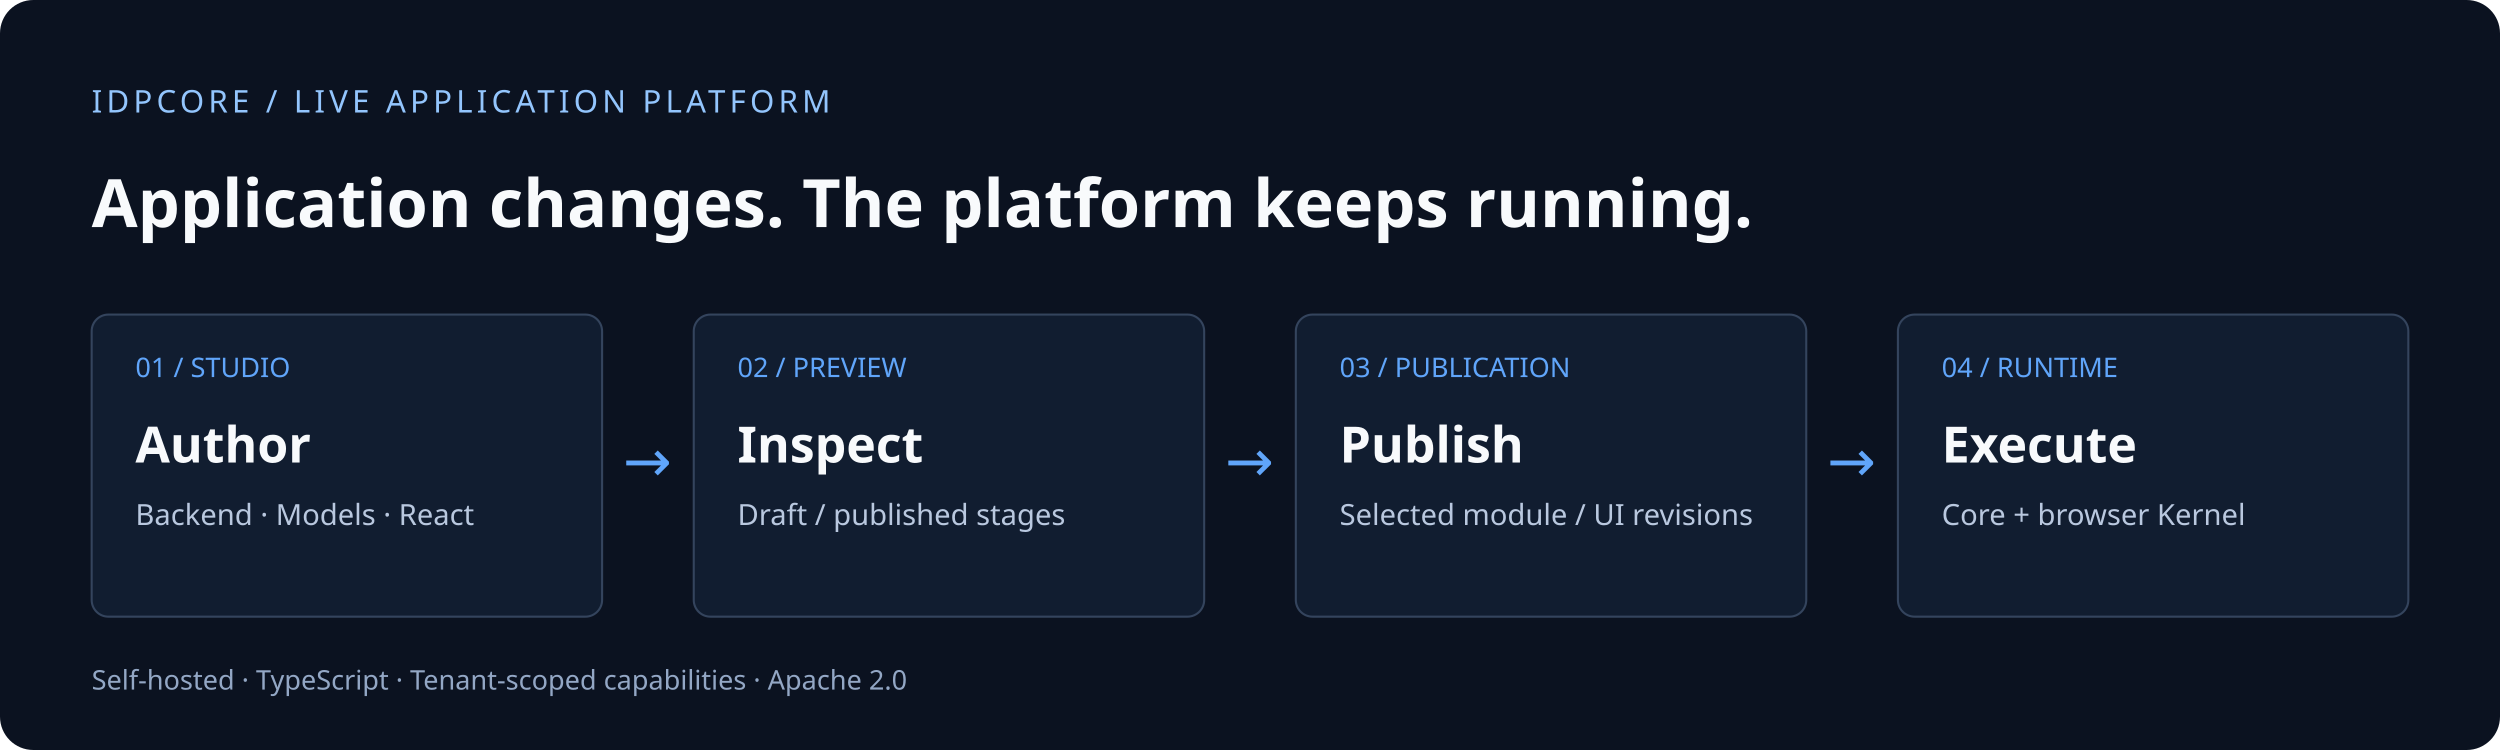
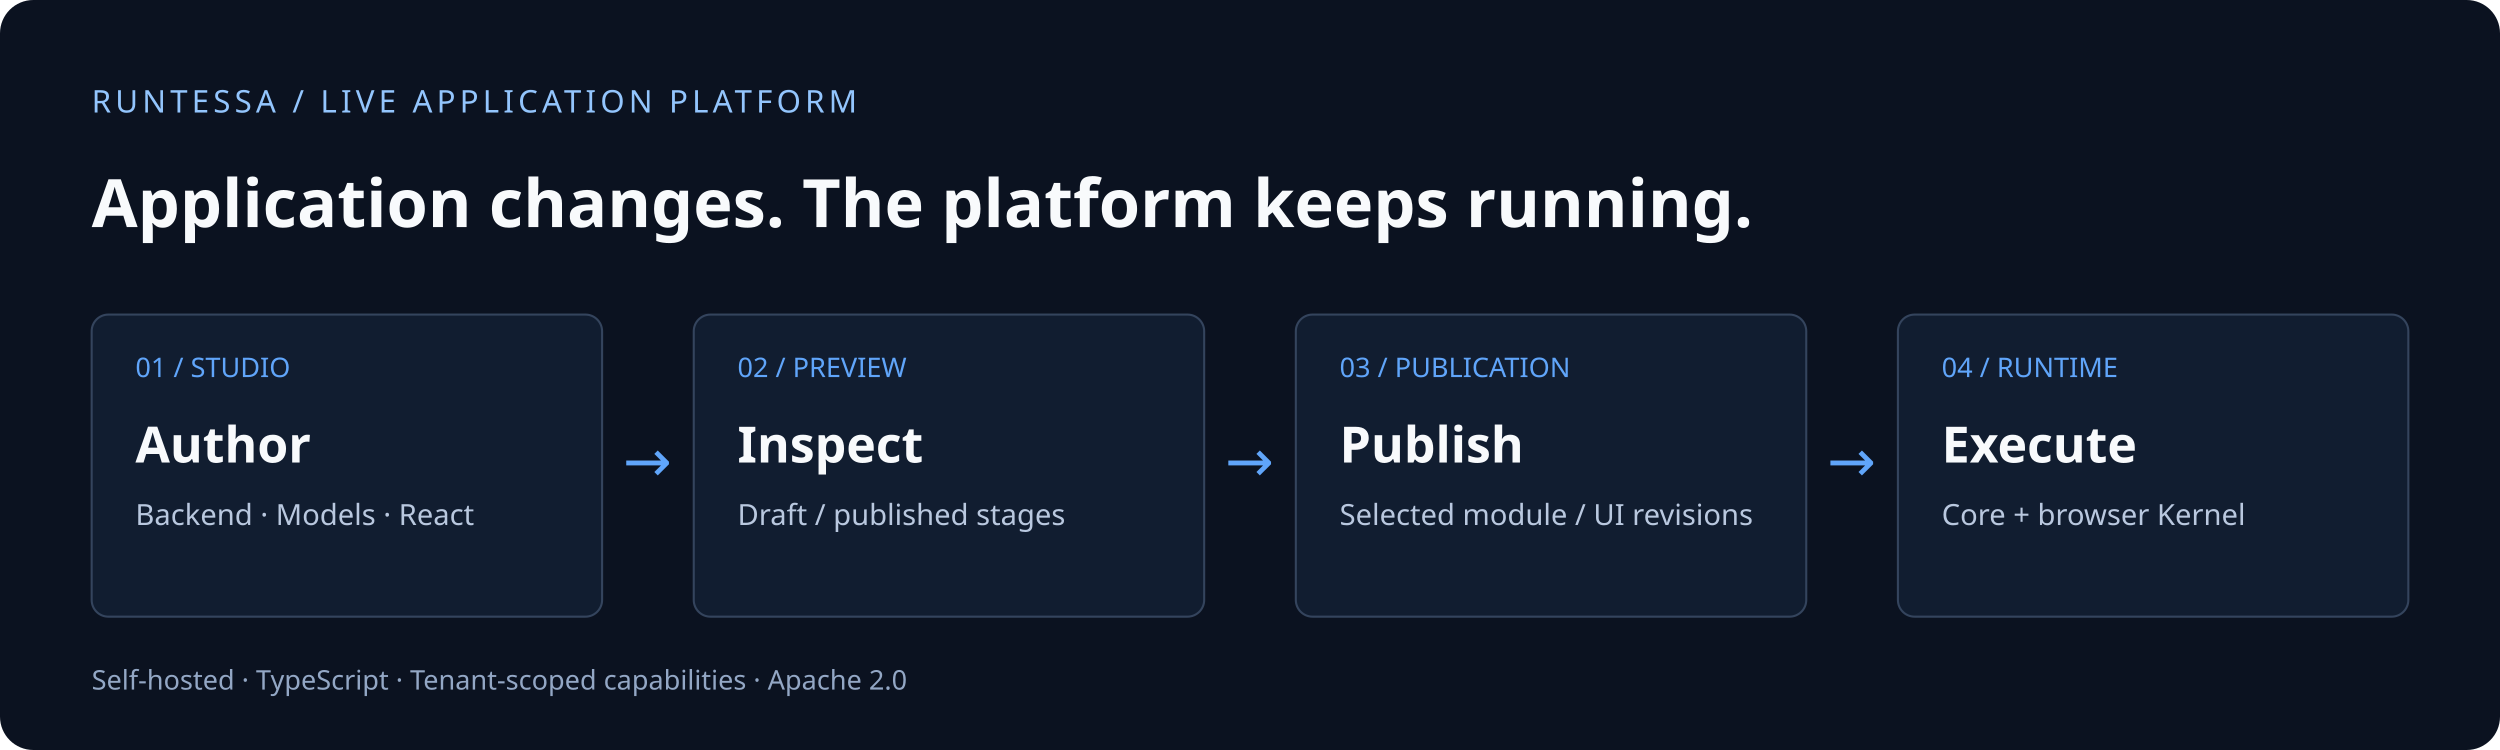
<svg xmlns="http://www.w3.org/2000/svg" width="1200" height="360" viewBox="0 0 1200 360" role="img" aria-labelledby="title description">
  <rect width="1200" height="360" rx="16" fill="#0b1220" />
  <g font-family="system-ui, sans-serif">
-     <text x="44" y="54" font-size="15" letter-spacing="2" fill="#93c5fd">IDPCORE / LIVE APPLICATION PLATFORM</text>
+     <text x="44" y="54" font-size="15" letter-spacing="2" fill="#93c5fd">RUNTESSA / LIVE APPLICATION PLATFORM</text>
    <text x="44" y="109" font-size="32" font-weight="700" fill="#f8fafc">Application changes. The platform keeps running.</text>
    <g fill="#111d30" stroke="#34445d">
      <rect x="44" y="151" width="245" height="145" rx="8" />
      <rect x="333" y="151" width="245" height="145" rx="8" />
      <rect x="622" y="151" width="245" height="145" rx="8" />
      <rect x="911" y="151" width="245" height="145" rx="8" />
    </g>
    <g fill="#60a5fa" font-size="13">
      <text x="65" y="181">01 / STUDIO</text>
      <text x="354" y="181">02 / PREVIEW</text>
      <text x="643" y="181">03 / PUBLICATION</text>
      <text x="932" y="181">04 / RUNTIME</text>
    </g>
    <g fill="#f8fafc" font-size="24" font-weight="600">
      <text x="65" y="222">Author</text>
      <text x="354" y="222">Inspect</text>
      <text x="643" y="222">Publish</text>
      <text x="932" y="222">Execute</text>
    </g>
    <g fill="#b9c8df" font-size="14">
      <text x="65" y="252">Backend · Models · React</text>
      <text x="354" y="252">Draft / published stages</text>
      <text x="643" y="252">Selected module / UI revisions</text>
      <text x="932" y="252">Core + browser Kernel</text>
    </g>
    <g fill="#60a5fa" font-size="28">
      <text x="299" y="231">→</text>
      <text x="588" y="231">→</text>
      <text x="877" y="231">→</text>
    </g>
    <text x="44" y="331" font-size="13" fill="#93a7c5">Self-hosted · TypeScript · Tenant-scoped capabilities · Apache 2.0</text>
  </g>
</svg>
